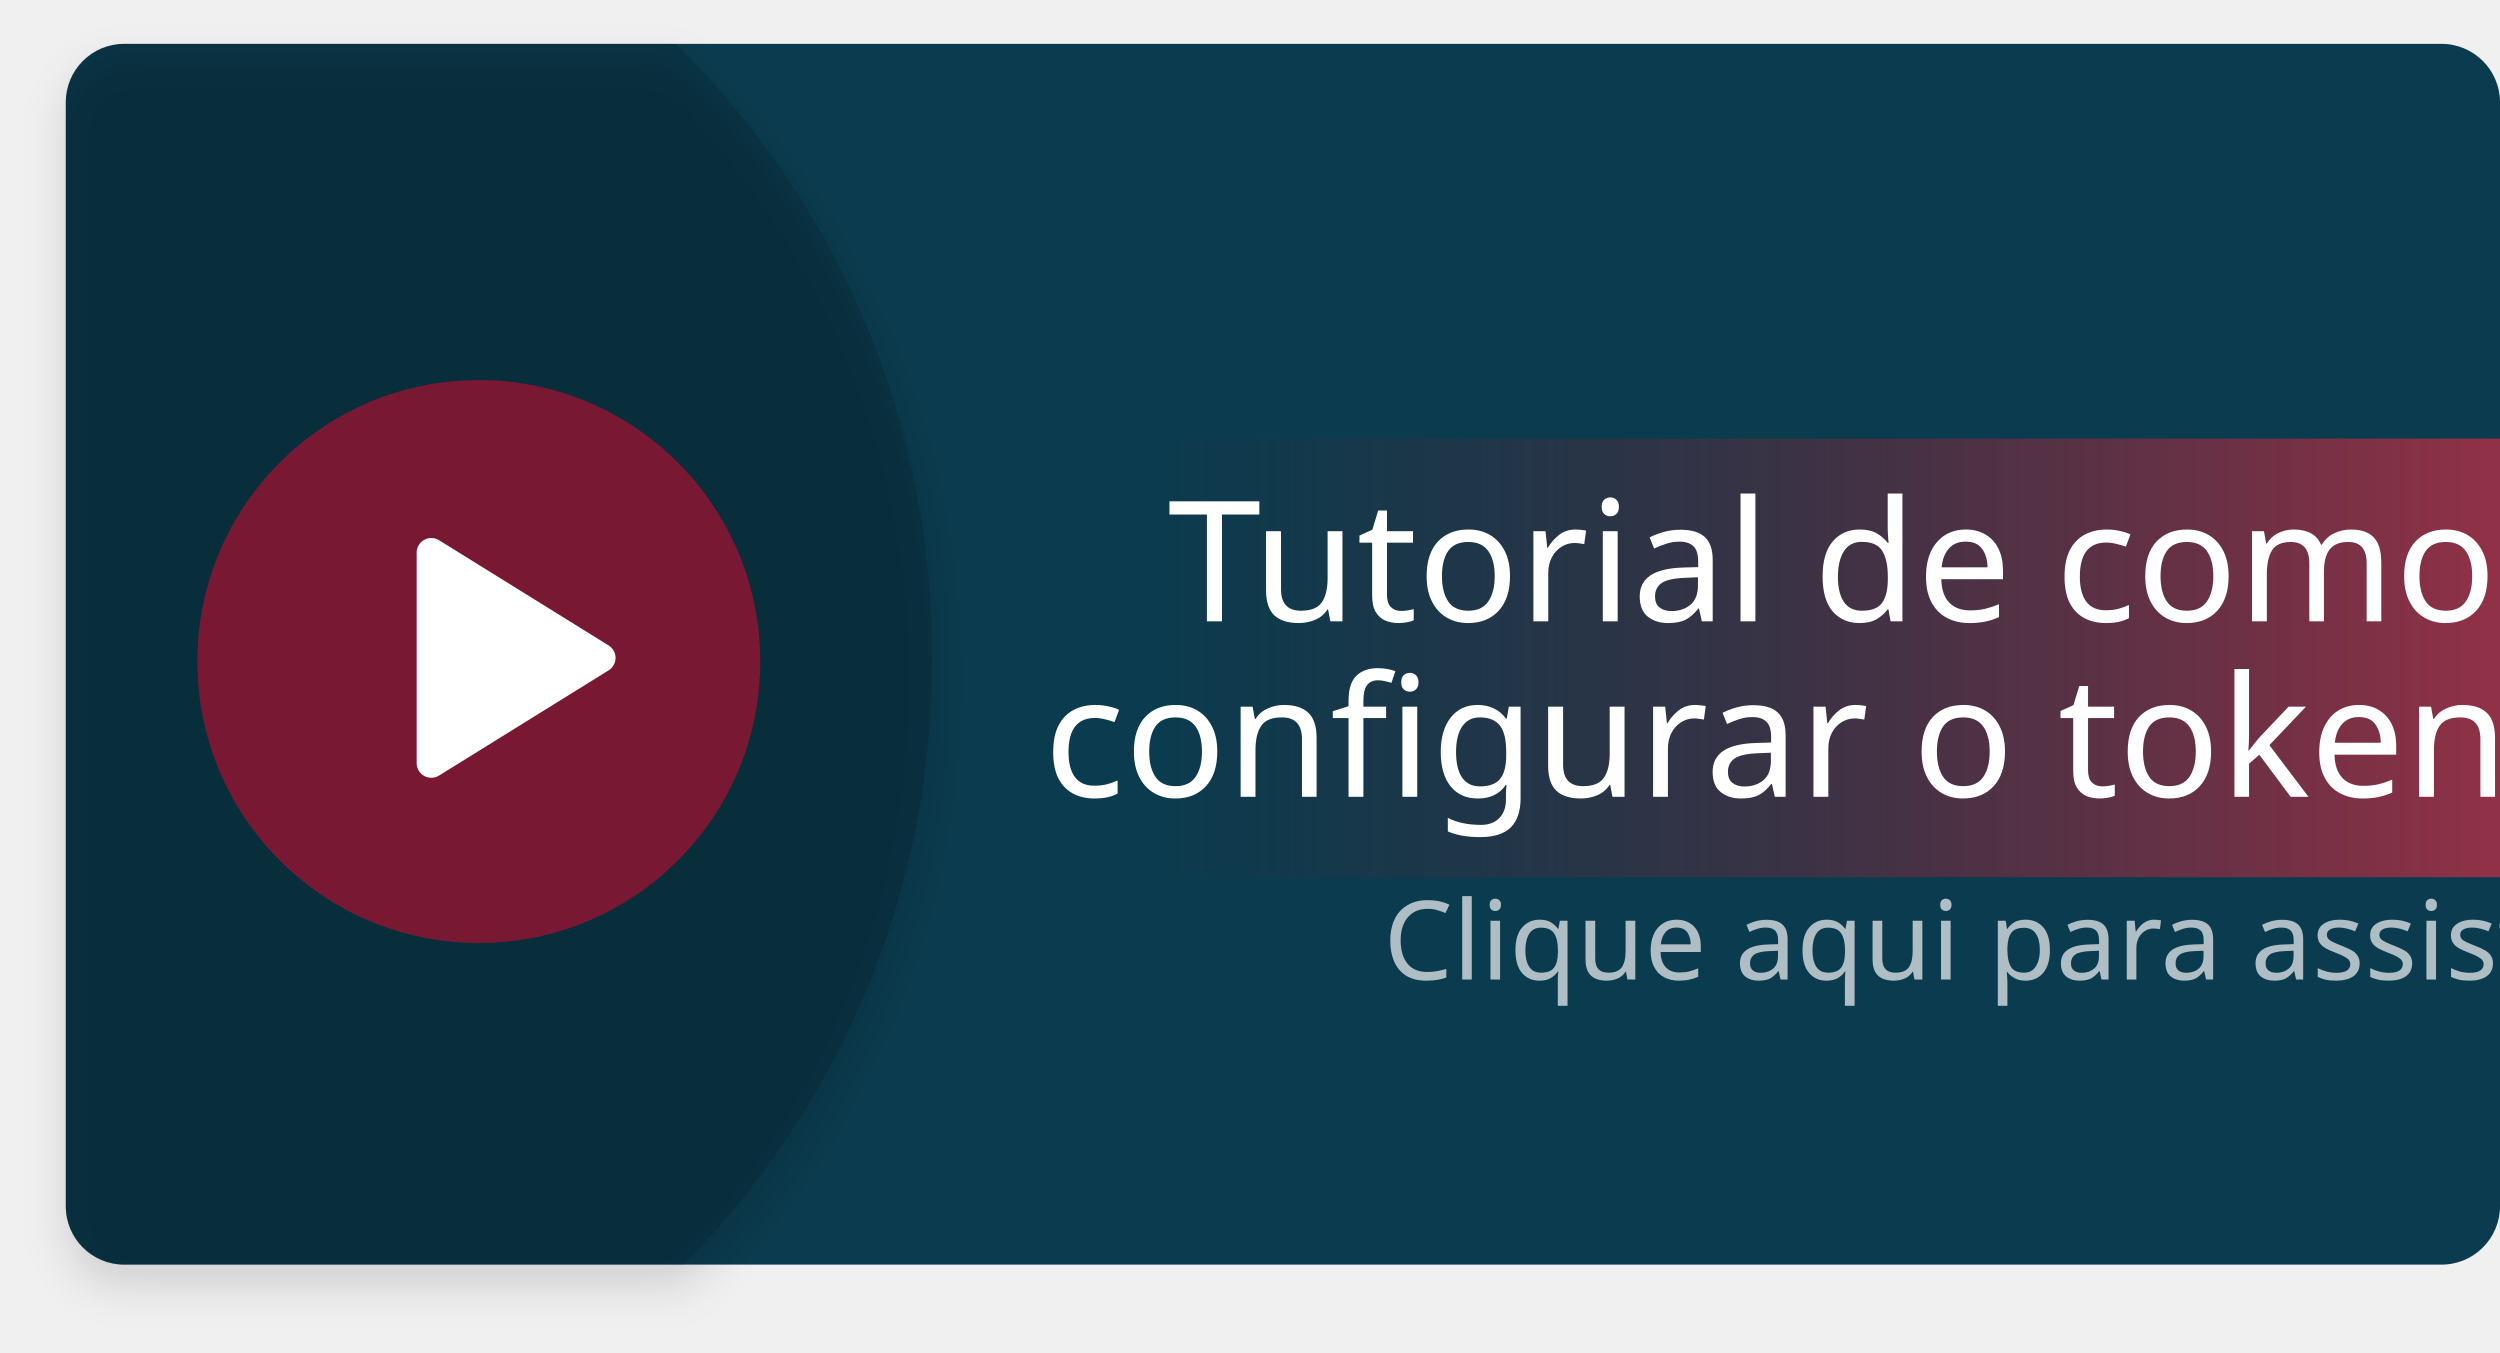
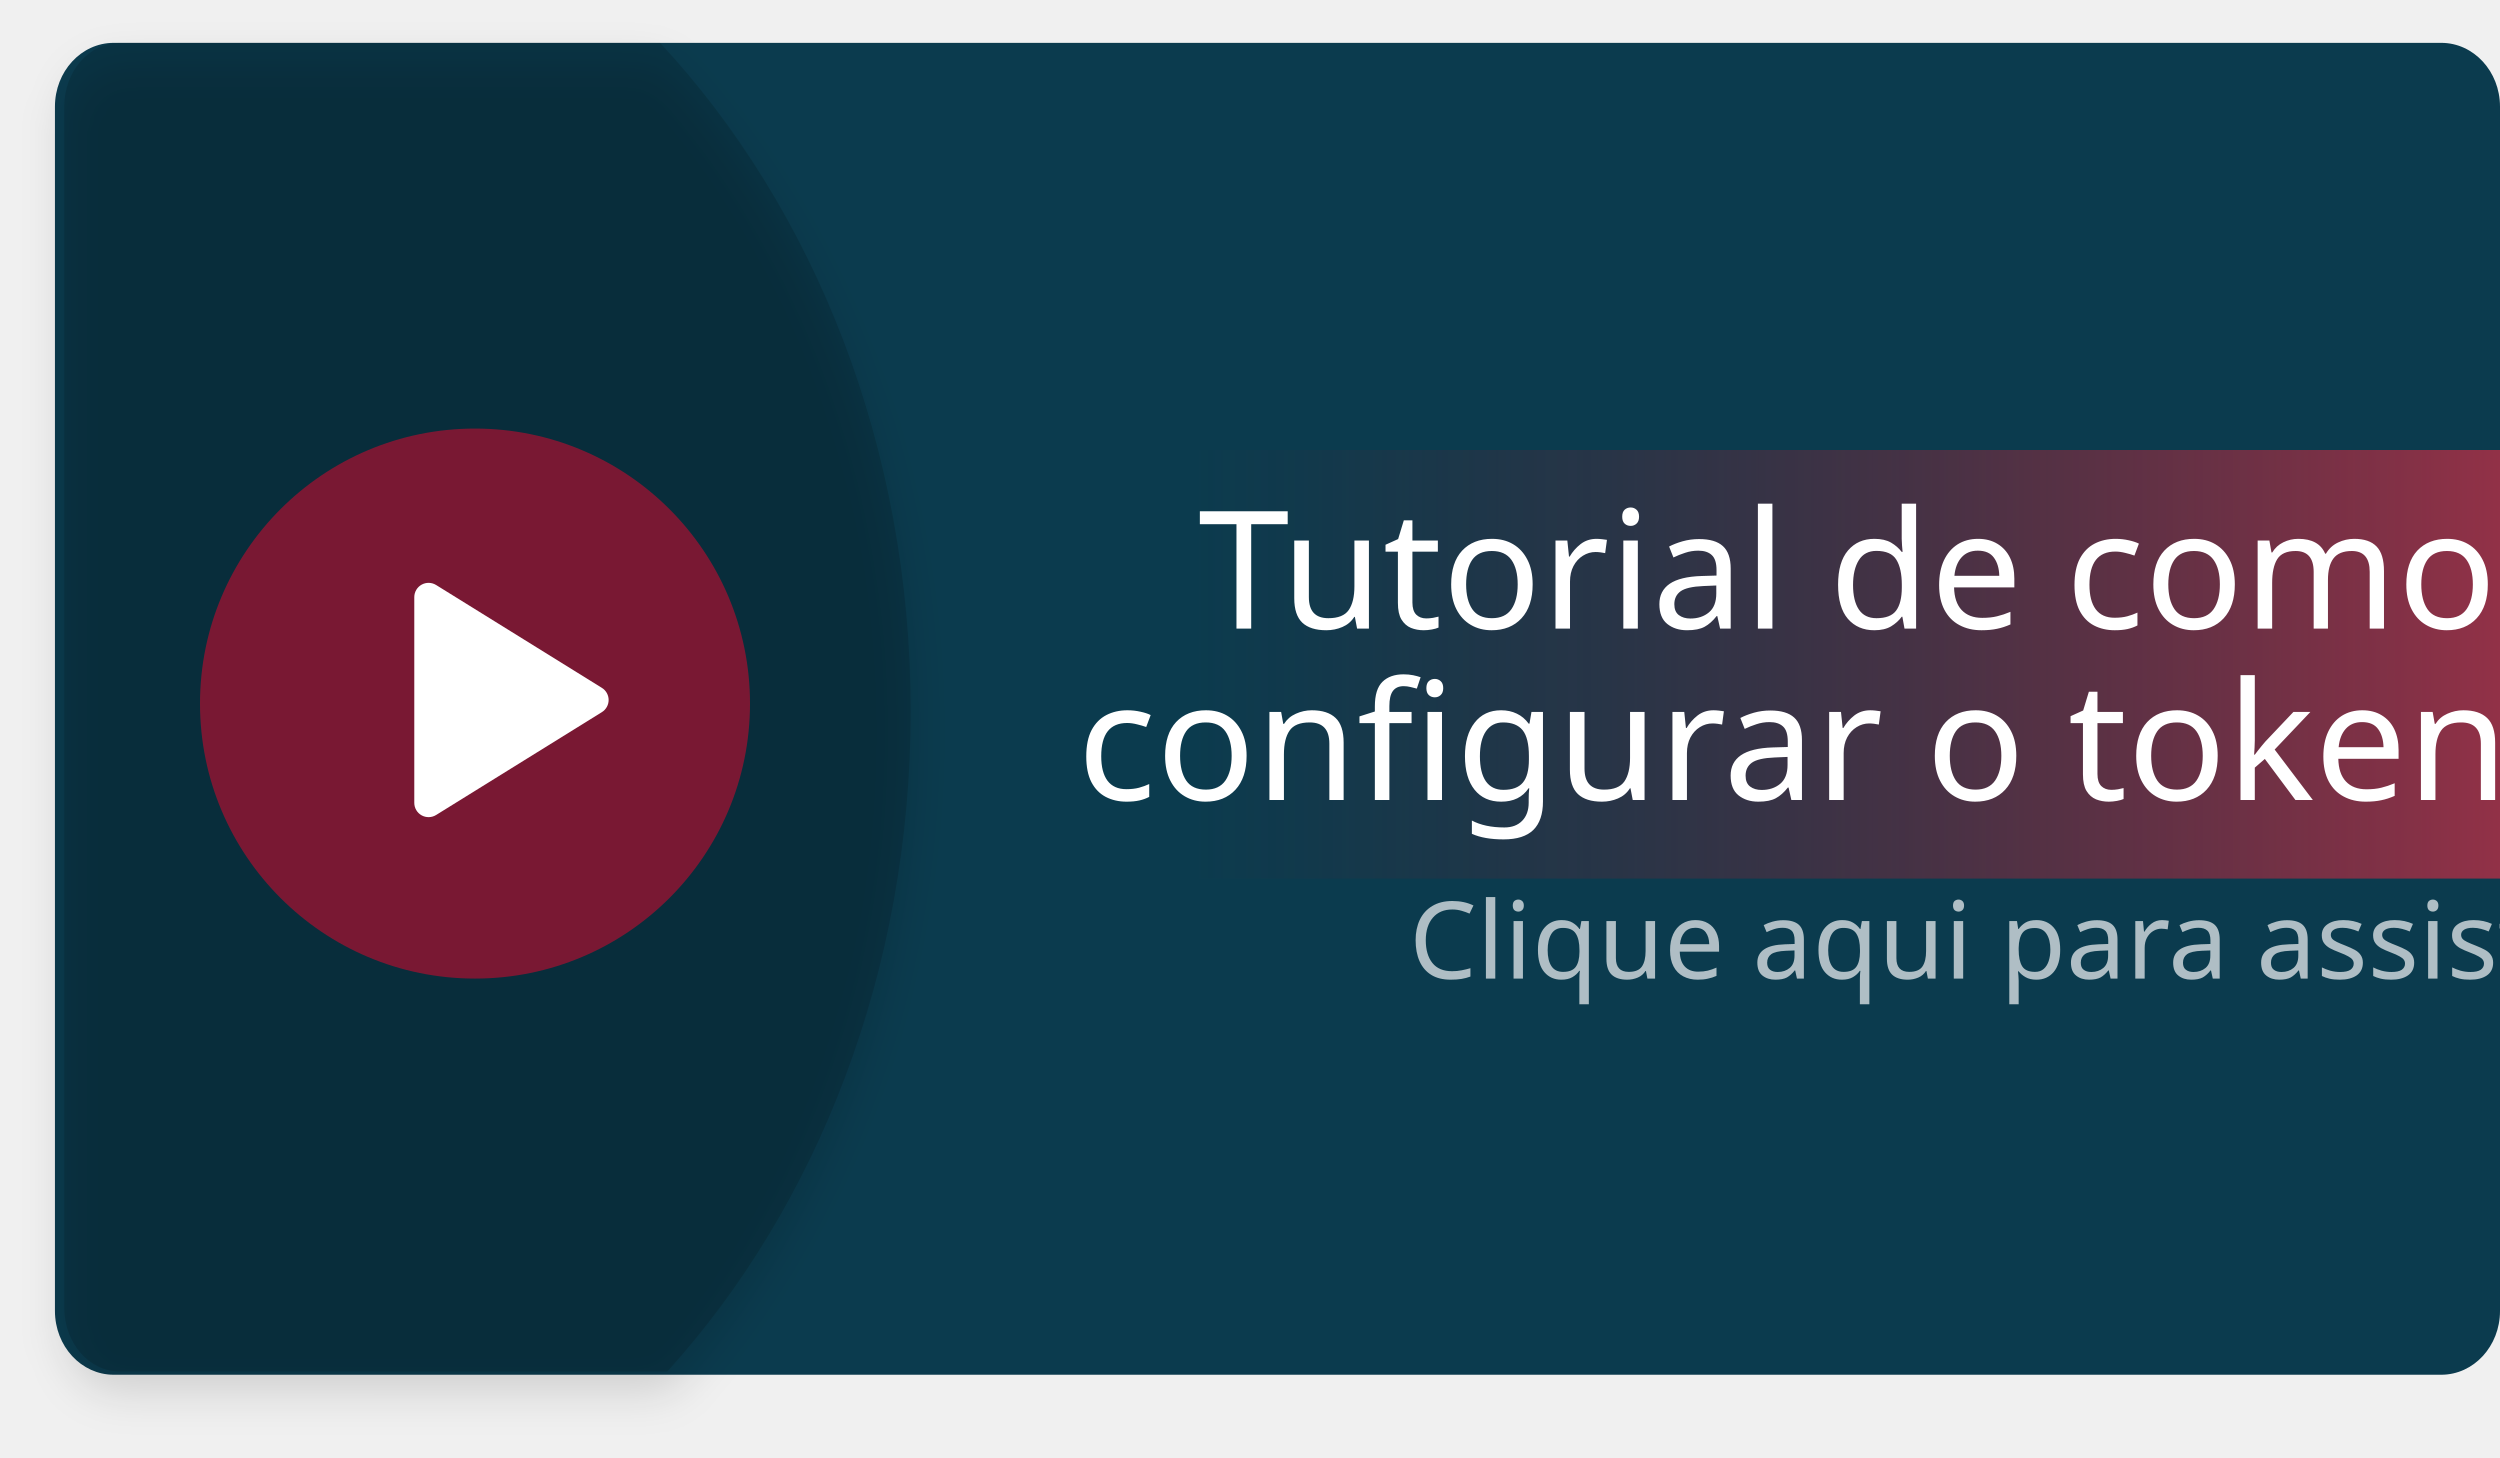
- <svg xmlns="http://www.w3.org/2000/svg" width="342" height="185" viewBox="0 0 342 185">
+ <svg xmlns="http://www.w3.org/2000/svg" width="350" height="204" viewBox="0 0 350 204">
  <defs>
-     <filter id="Interseção_2" x="0" y="0" width="136.495" height="185" filterUnits="userSpaceOnUse">
+     <filter id="Interseção_2" x="0" y="0" width="136.495" height="204" filterUnits="userSpaceOnUse">
      <feOffset dy="3" input="SourceAlpha" />
      <feGaussianBlur stdDeviation="3" result="blur" />
      <feFlood />
      <feComposite operator="in" in2="blur" />
      <feComposite in="SourceGraphic" />
    </filter>
    <linearGradient id="linear-gradient" x1="1.242" y1="0.5" x2="0.198" y2="0.5" gradientUnits="objectBoundingBox">
      <stop offset="0" stop-color="#d3344e" />
      <stop offset="1" stop-color="#6a1a27" stop-opacity="0" />
    </linearGradient>
  </defs>
-   <g id="Grupo_38" data-name="Grupo 38" transform="translate(-5 -100)">
-     <path id="Caminho_80" data-name="Caminho 80" d="M8,0H325a8,8,0,0,1,8,8V159a8,8,0,0,1-8,8H8a8,8,0,0,1-8-8V8A8,8,0,0,1,8,0Z" transform="translate(14 106)" fill="#0b3b4e" />
-     <g transform="matrix(1, 0, 0, 1, 5, 100)" filter="url(#Interseção_2)">
-       <path id="Interseção_2-2" data-name="Interseção 2" d="M42.328,167a7.873,7.873,0,0,1-7.739-8V8a7.873,7.873,0,0,1,7.739-8H118a116.476,116.476,0,0,1,35.084,84,116.557,116.557,0,0,1-34.062,83Z" transform="translate(-25.59 6)" opacity="0.13" />
+   <g id="Grupo_38" data-name="Grupo 38" transform="translate(3 -100)">
+     <path id="Caminho_80" data-name="Caminho 80" d="M8.224,0h325.86c4.542,0,8.224,4,8.224,8.932v168.6c0,4.933-3.682,8.932-8.224,8.932H8.224c-4.542,0-8.224-4-8.224-8.932V8.932C0,4,3.682,0,8.224,0Z" transform="translate(4.692 106)" fill="#0b3b4e" />
+     <g transform="matrix(1, 0, 0, 1, -3, 100)" filter="url(#Interseção_2)">
+       <path id="Interseção_2-2" data-name="Interseção 2" d="M42.328,186c-4.274,0-7.739-3.99-7.739-8.91V8.91C34.589,3.99,38.054,0,42.328,0H118c21.567,23.209,35.084,56.531,35.084,93.558,0,36.436-13.093,69.289-34.062,92.443Z" transform="translate(-25.59 6)" opacity="0.13" />
    </g>
-     <rect id="Retângulo_56" data-name="Retângulo 56" width="228" height="60" transform="translate(119 160)" fill="url(#linear-gradient)" />
-     <text id="Tutorial_de_como_configurar_o_token" data-name="Tutorial de como configurar o token" transform="translate(337 185)" fill="#fff" font-size="23" font-family="ErasITC-Medium, Eras ITC" font-weight="500">
+     <rect id="Retângulo_56" data-name="Retângulo 56" width="228" height="60" transform="translate(119 163)" fill="url(#linear-gradient)" />
+     <text id="Tutorial_de_como_configurar_o_token" data-name="Tutorial de como configurar o token" transform="translate(337 188)" fill="#fff" font-size="23" font-family="ErasITC-Medium, Eras ITC" font-weight="500">
      <tspan x="-172.253" y="0">Tutorial de como</tspan>
      <tspan x="-189.188" y="24">configurar o token</tspan>
    </text>
-     <text id="Clique_aqui_para_assistir" data-name="Clique aqui para assistir" transform="translate(339 234)" fill="#fff" font-size="15" font-family="Corbel" opacity="0.67">
+     <text id="Clique_aqui_para_assistir" data-name="Clique aqui para assistir" transform="translate(339 237)" fill="#fff" font-size="15" font-family="Corbel" opacity="0.67">
      <tspan x="-144.734" y="0">Clique aqui para assistir</tspan>
    </text>
-     <circle id="Elipse_22" data-name="Elipse 22" cx="38.5" cy="38.5" r="38.5" transform="translate(32 152)" fill="#ff002a" opacity="0.46" />
-     <path id="Polígono_2" data-name="Polígono 2" d="M16.3,2.738a2,2,0,0,1,3.4,0L34.1,25.945A2,2,0,0,1,32.4,29H3.6a2,2,0,0,1-1.7-3.055Z" transform="translate(91 172) rotate(90)" fill="#fff" />
+     <circle id="Elipse_22" data-name="Elipse 22" cx="38.5" cy="38.5" r="38.5" transform="translate(25 160)" fill="#ff002a" opacity="0.46" />
+     <path id="Polígono_2" data-name="Polígono 2" d="M16.3,2.738a2,2,0,0,1,3.4,0L34.1,25.945A2,2,0,0,1,32.4,29H3.6a2,2,0,0,1-1.7-3.055Z" transform="translate(84 180) rotate(90)" fill="#fff" />
  </g>
</svg>
